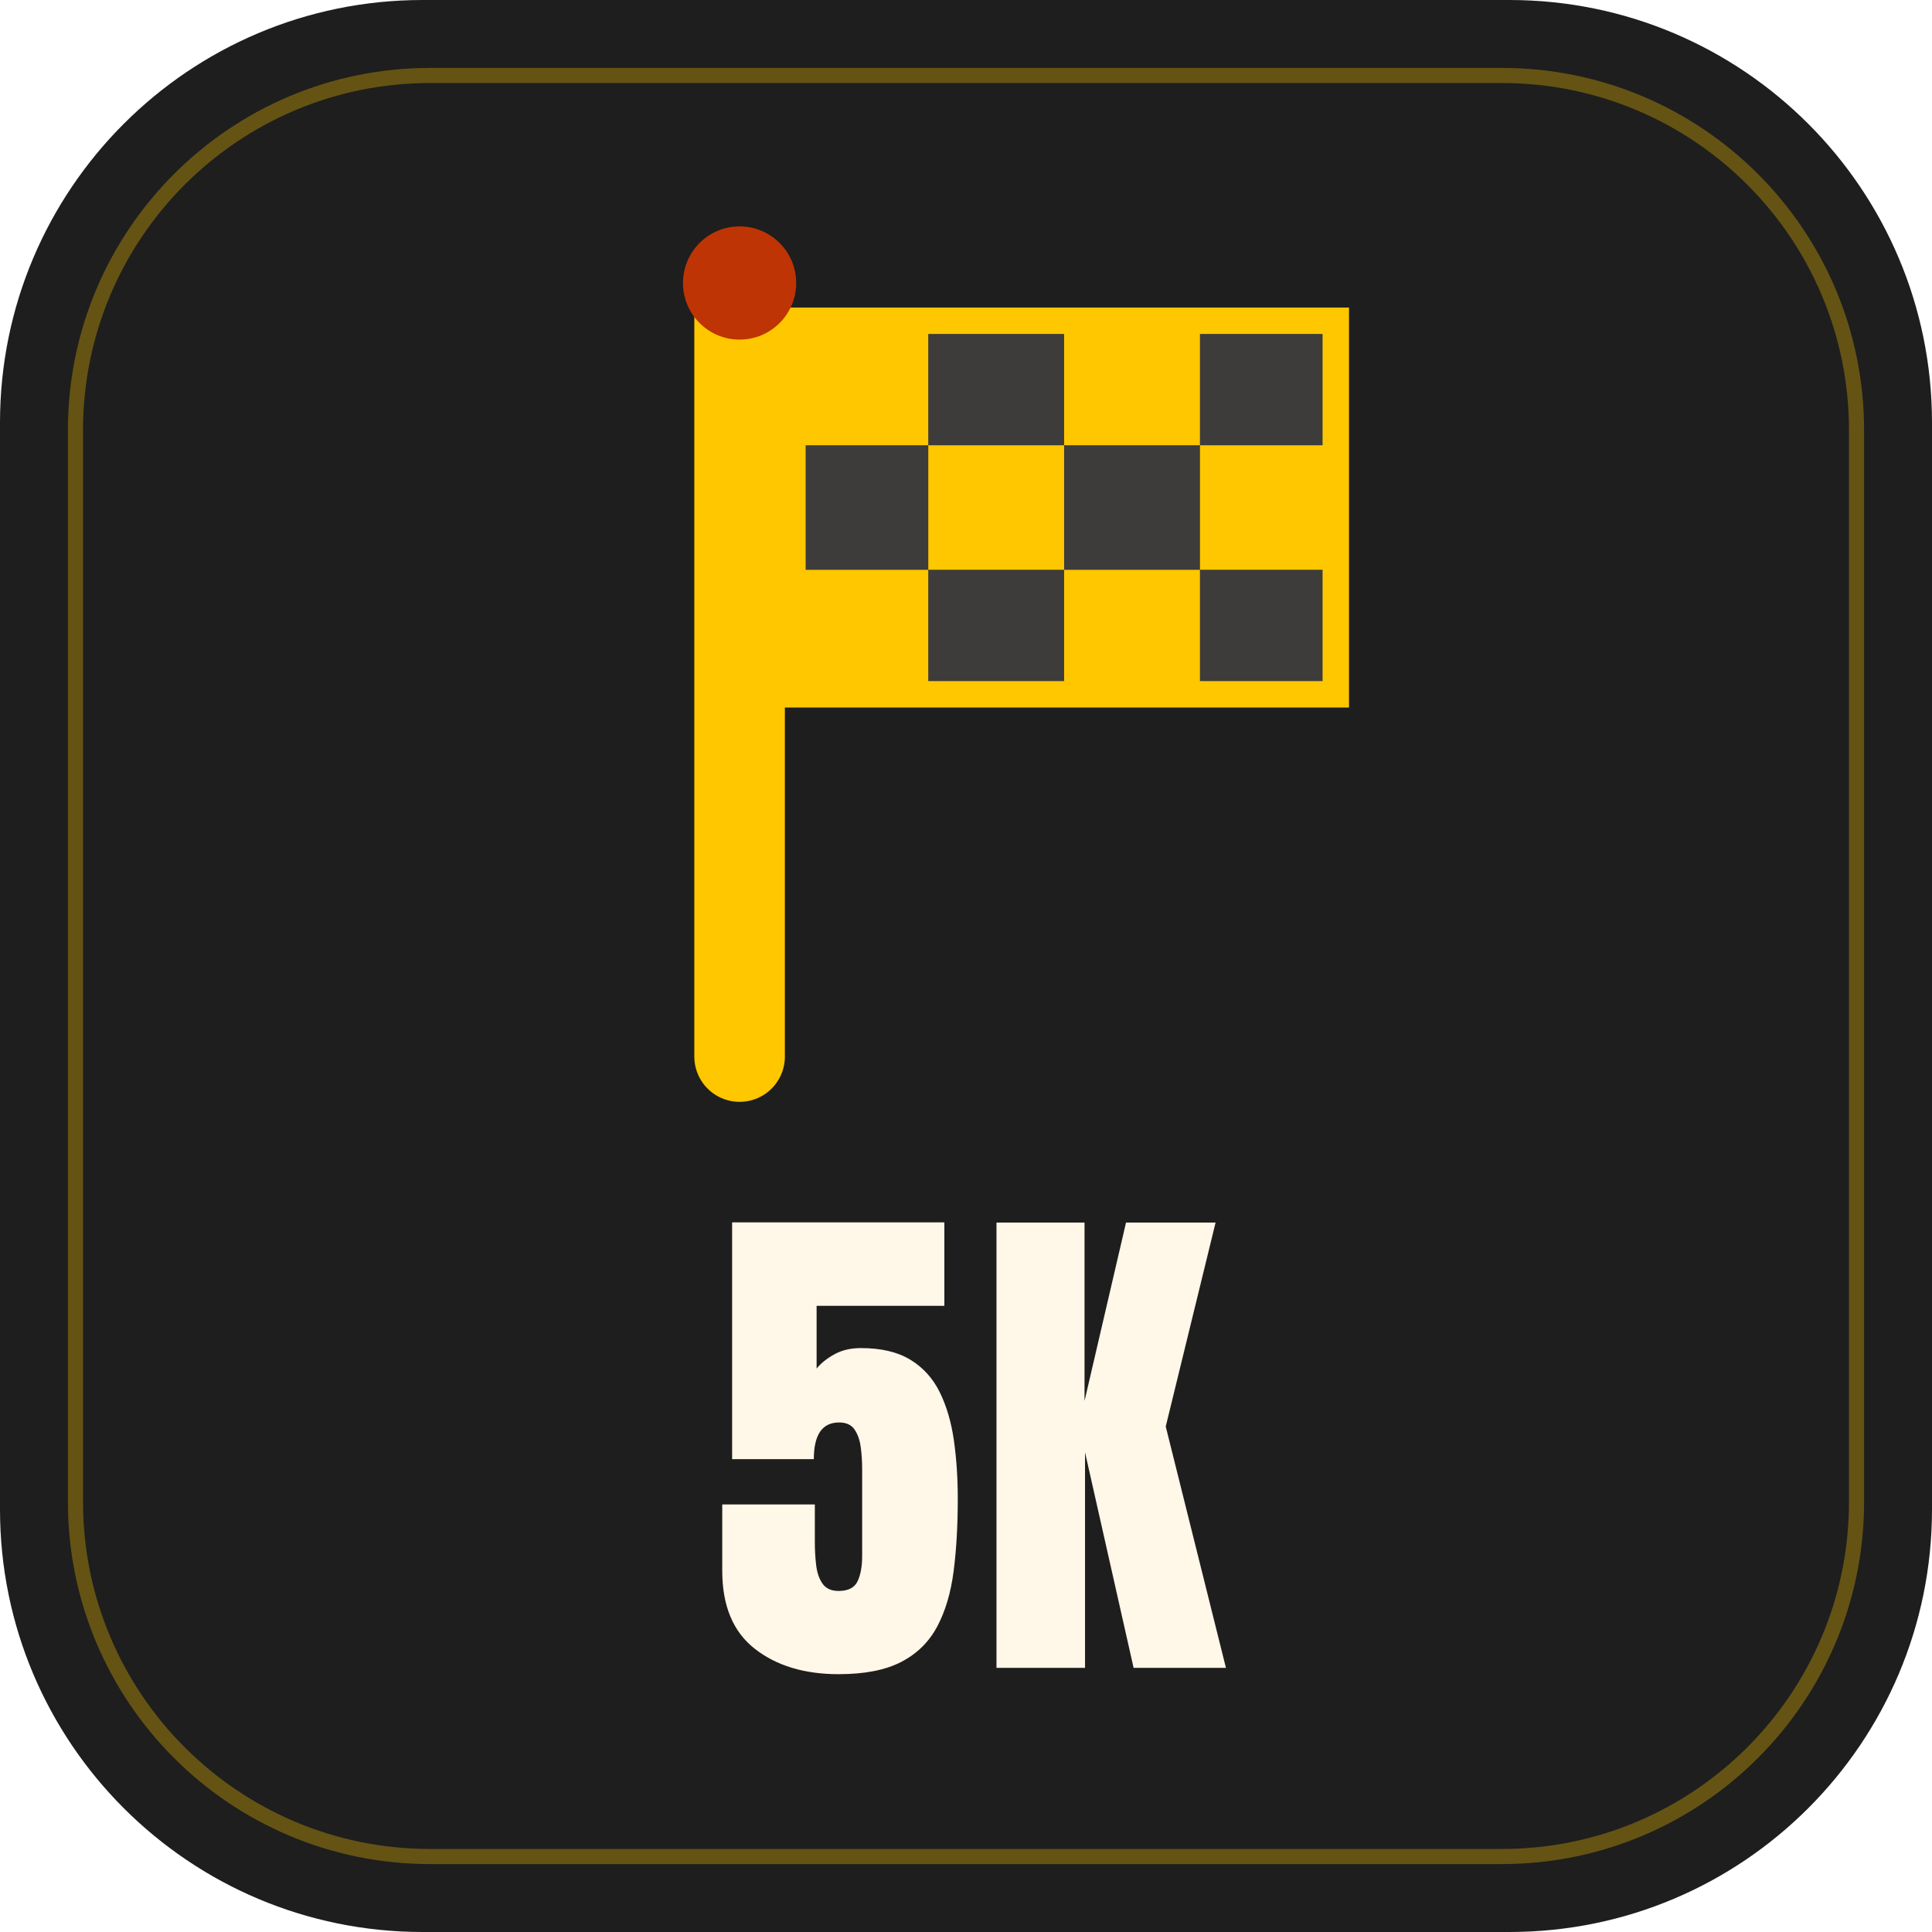
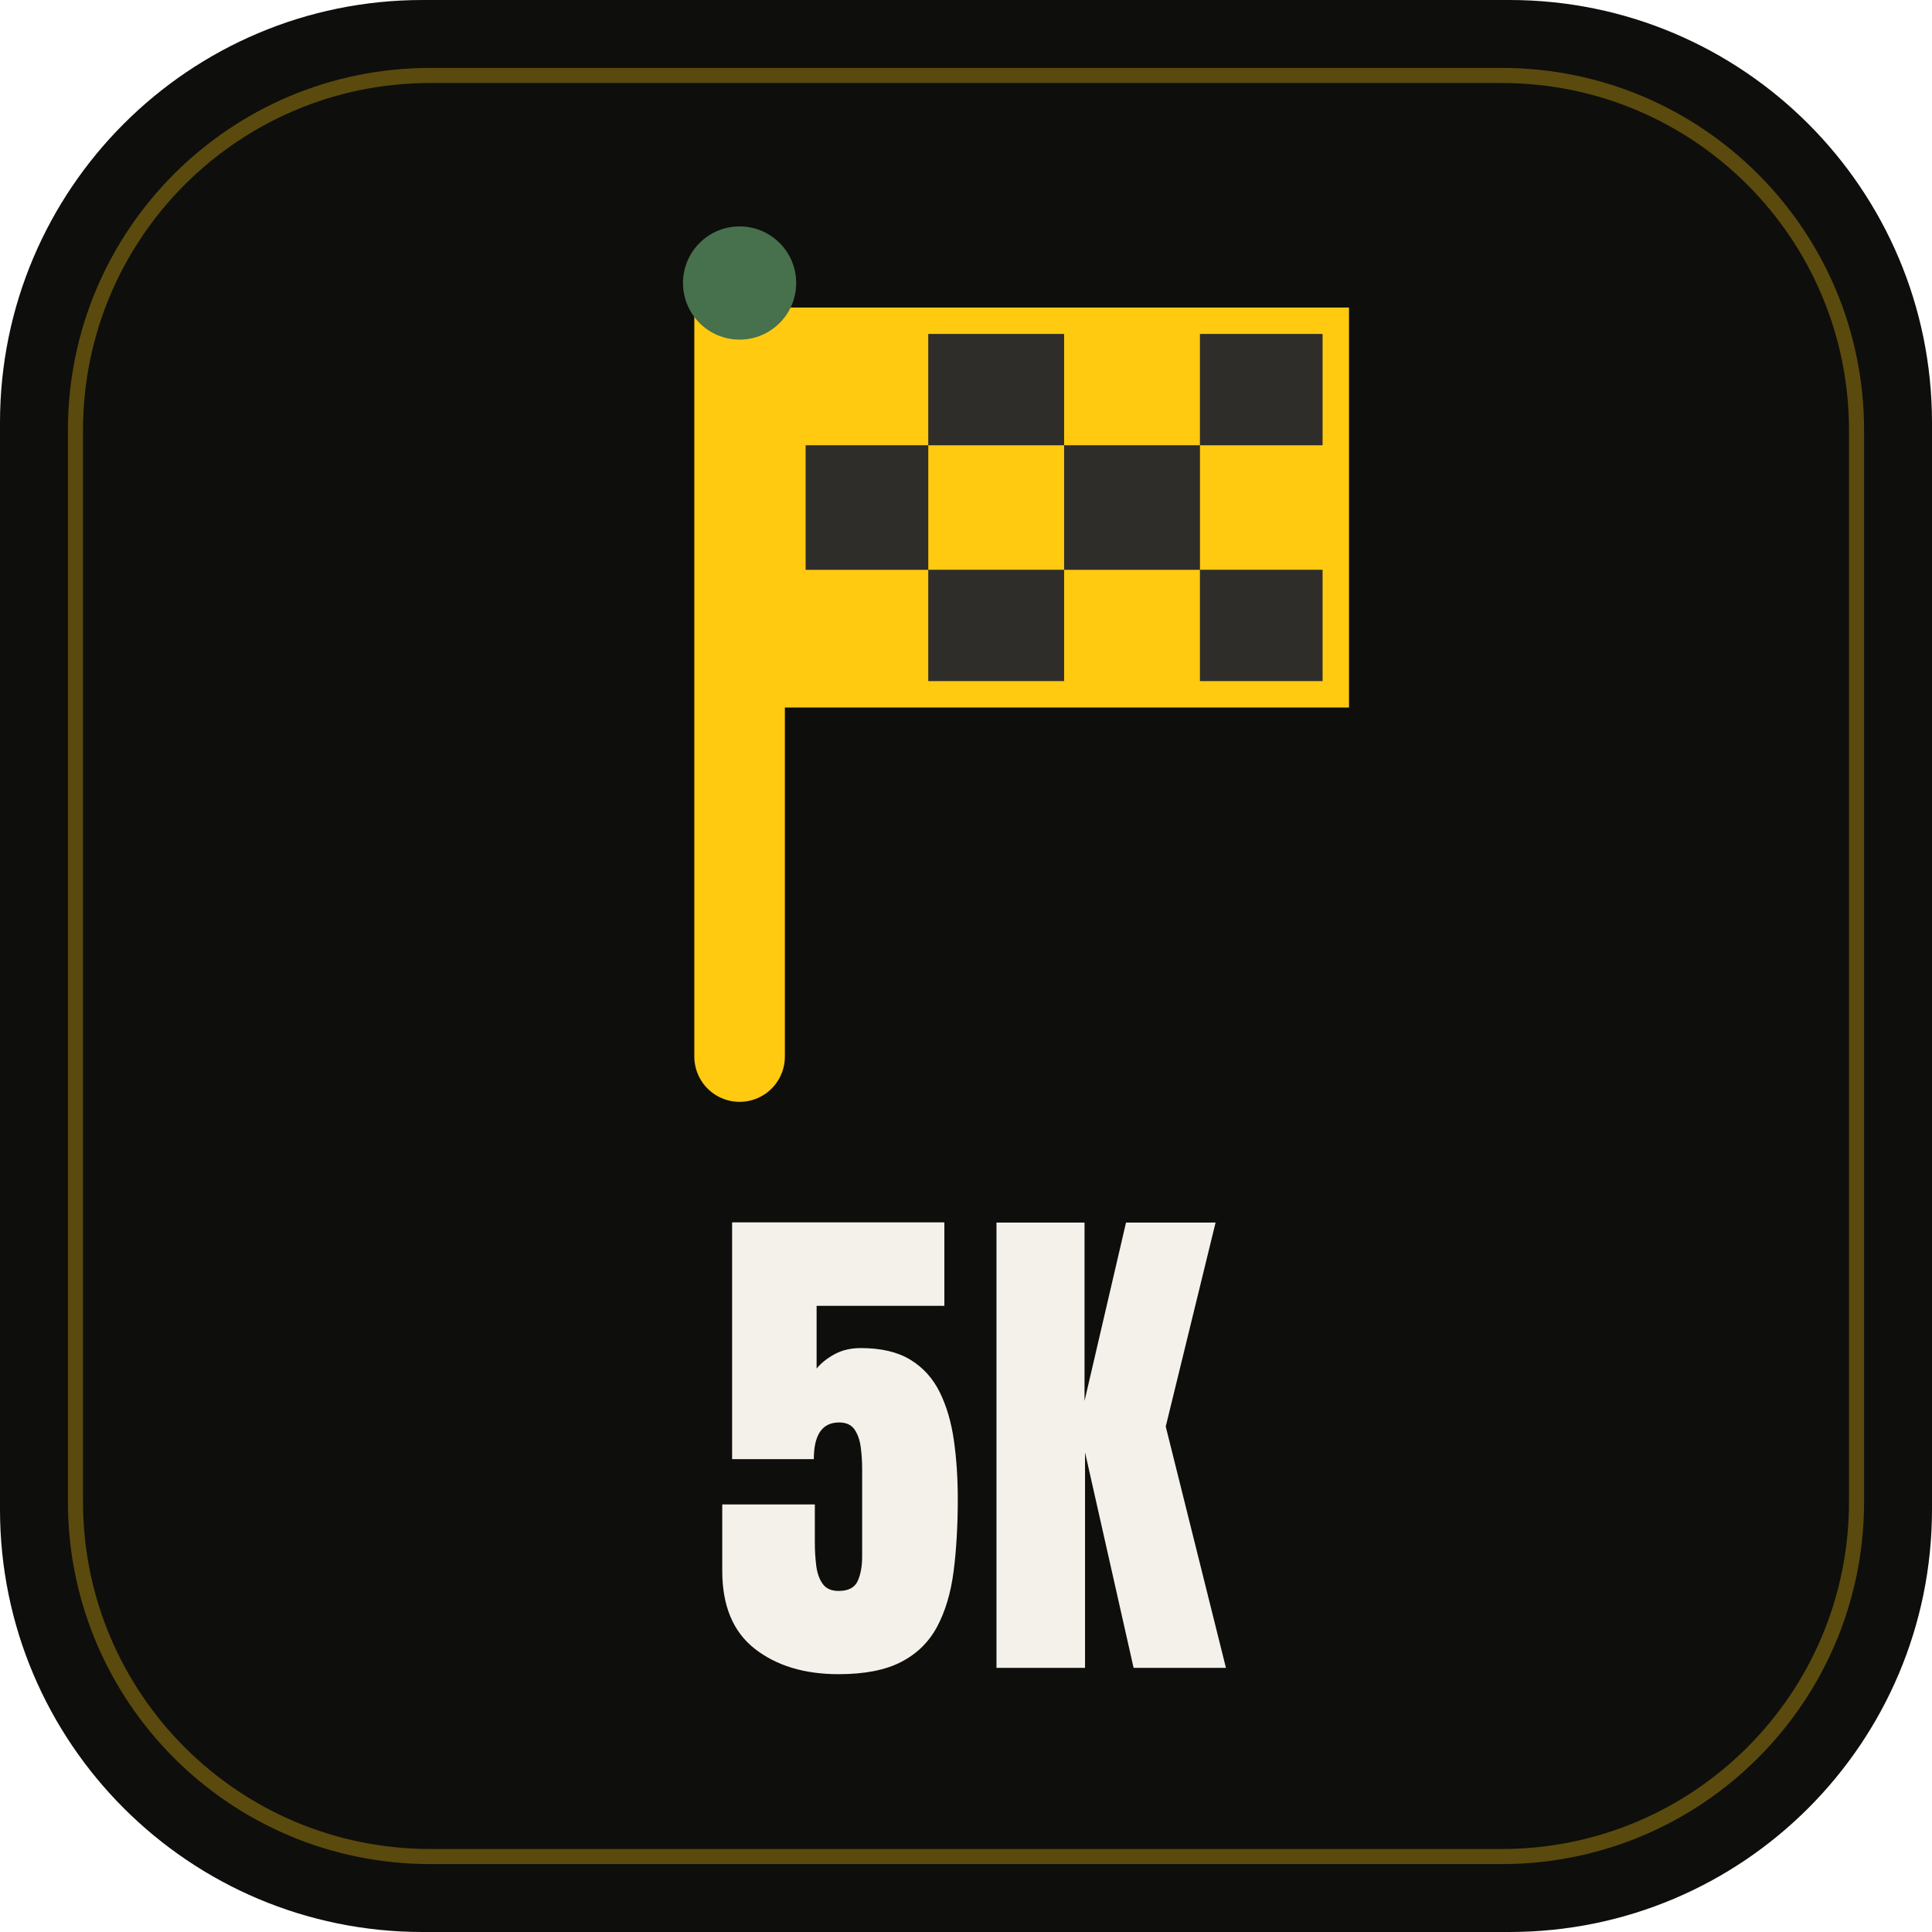
<svg xmlns="http://www.w3.org/2000/svg" viewBox="0 0 1024 1024" width="1024" height="1024">
-   <rect width="1024" height="1024" rx="224" fill="#1e1e1e" />
-   <rect x="40" y="40" width="944" height="944" rx="188" fill="none" stroke="#ffc700" stroke-opacity=".32" stroke-width="8" />
-   <rect x="420" y="170" width="72" height="66" fill="#ffc700" />
-   <rect x="492" y="170" width="72" height="66" fill="#fff7e8" fill-opacity=".14" />
-   <rect x="564" y="170" width="72" height="66" fill="#ffc700" />
-   <rect x="636" y="170" width="72" height="66" fill="#fff7e8" fill-opacity=".14" />
-   <rect x="420" y="236" width="72" height="66" fill="#fff7e8" fill-opacity=".14" />
-   <rect x="492" y="236" width="72" height="66" fill="#ffc700" />
-   <rect x="564" y="236" width="72" height="66" fill="#fff7e8" fill-opacity=".14" />
-   <rect x="636" y="236" width="72" height="66" fill="#ffc700" />
-   <rect x="420" y="302" width="72" height="66" fill="#ffc700" />
-   <rect x="492" y="302" width="72" height="66" fill="#fff7e8" fill-opacity=".14" />
-   <rect x="564" y="302" width="72" height="66" fill="#ffc700" />
-   <rect x="636" y="302" width="72" height="66" fill="#fff7e8" fill-opacity=".14" />
-   <rect x="420" y="170" width="288" height="198" fill="none" stroke="#ffc700" stroke-width="14" />
-   <path d="M392 150V560" stroke="#ffc700" stroke-width="48" stroke-linecap="round" />
-   <circle cx="392" cy="150" r="30" fill="#bf3404" />
-   <path fill="#fff7e8" d="M444.485 887.352Q417.265 887.352 400.034 873.876Q382.803 860.4 382.803 832.509V797.377H431.881V817.625Q431.881 823.927 432.618 829.827Q433.356 835.727 436.037 839.482Q438.719 843.236 444.485 843.236Q452.128 843.236 454.542 838.074Q456.956 832.911 456.956 824.866V778.47Q456.956 772.705 456.218 767.073Q455.481 761.441 452.933 757.686Q450.385 753.932 444.753 753.932Q431.344 753.932 431.344 773.375H388.033V647.866H500.535V692.116H432.819V725.37Q436.306 721.08 442.273 717.794Q448.24 714.509 456.285 714.509Q472.376 714.509 482.5 720.677Q492.624 726.845 498.055 737.841Q503.485 748.836 505.564 763.318Q507.642 777.8 507.642 794.427Q507.642 815.748 505.43 832.844Q503.217 849.941 496.714 862.143Q490.21 874.345 477.673 880.849Q465.135 887.352 444.485 887.352ZM528.158 884.0V648.0H574.822V742.534L596.812 648.0H644.281L617.865 756.077L649.778 884.0H600.835L575.09 769.755V884.0Z" />
+   <rect width="1024" height="1024" rx="224" fill="#0E0E0C" />
+   <rect x="40" y="40" width="944" height="944" rx="188" fill="none" stroke="#FFCA10" stroke-opacity=".32" stroke-width="8" />
+   <rect x="420" y="170" width="72" height="66" fill="#FFCA10" />
+   <rect x="492" y="170" width="72" height="66" fill="#F4F1EA" fill-opacity=".14" />
+   <rect x="564" y="170" width="72" height="66" fill="#FFCA10" />
+   <rect x="636" y="170" width="72" height="66" fill="#F4F1EA" fill-opacity=".14" />
+   <rect x="420" y="236" width="72" height="66" fill="#F4F1EA" fill-opacity=".14" />
+   <rect x="492" y="236" width="72" height="66" fill="#FFCA10" />
+   <rect x="564" y="236" width="72" height="66" fill="#F4F1EA" fill-opacity=".14" />
+   <rect x="636" y="236" width="72" height="66" fill="#FFCA10" />
+   <rect x="420" y="302" width="72" height="66" fill="#FFCA10" />
+   <rect x="492" y="302" width="72" height="66" fill="#F4F1EA" fill-opacity=".14" />
+   <rect x="564" y="302" width="72" height="66" fill="#FFCA10" />
+   <rect x="636" y="302" width="72" height="66" fill="#F4F1EA" fill-opacity=".14" />
+   <rect x="420" y="170" width="288" height="198" fill="none" stroke="#FFCA10" stroke-width="14" />
+   <path d="M392 150V560" stroke="#FFCA10" stroke-width="48" stroke-linecap="round" />
+   <circle cx="392" cy="150" r="30" fill="#47704C" />
+   <path fill="#F4F1EA" d="M444.485 887.352Q417.265 887.352 400.034 873.876Q382.803 860.4 382.803 832.509V797.377H431.881V817.625Q431.881 823.927 432.618 829.827Q433.356 835.727 436.037 839.482Q438.719 843.236 444.485 843.236Q452.128 843.236 454.542 838.074Q456.956 832.911 456.956 824.866V778.47Q456.956 772.705 456.218 767.073Q455.481 761.441 452.933 757.686Q450.385 753.932 444.753 753.932Q431.344 753.932 431.344 773.375H388.033V647.866H500.535V692.116H432.819V725.37Q436.306 721.08 442.273 717.794Q448.24 714.509 456.285 714.509Q472.376 714.509 482.5 720.677Q492.624 726.845 498.055 737.841Q503.485 748.836 505.564 763.318Q507.642 777.8 507.642 794.427Q507.642 815.748 505.43 832.844Q503.217 849.941 496.714 862.143Q490.21 874.345 477.673 880.849Q465.135 887.352 444.485 887.352ZM528.158 884.0V648.0H574.822V742.534L596.812 648.0H644.281L617.865 756.077L649.778 884.0H600.835L575.09 769.755V884.0Z" />
</svg>
